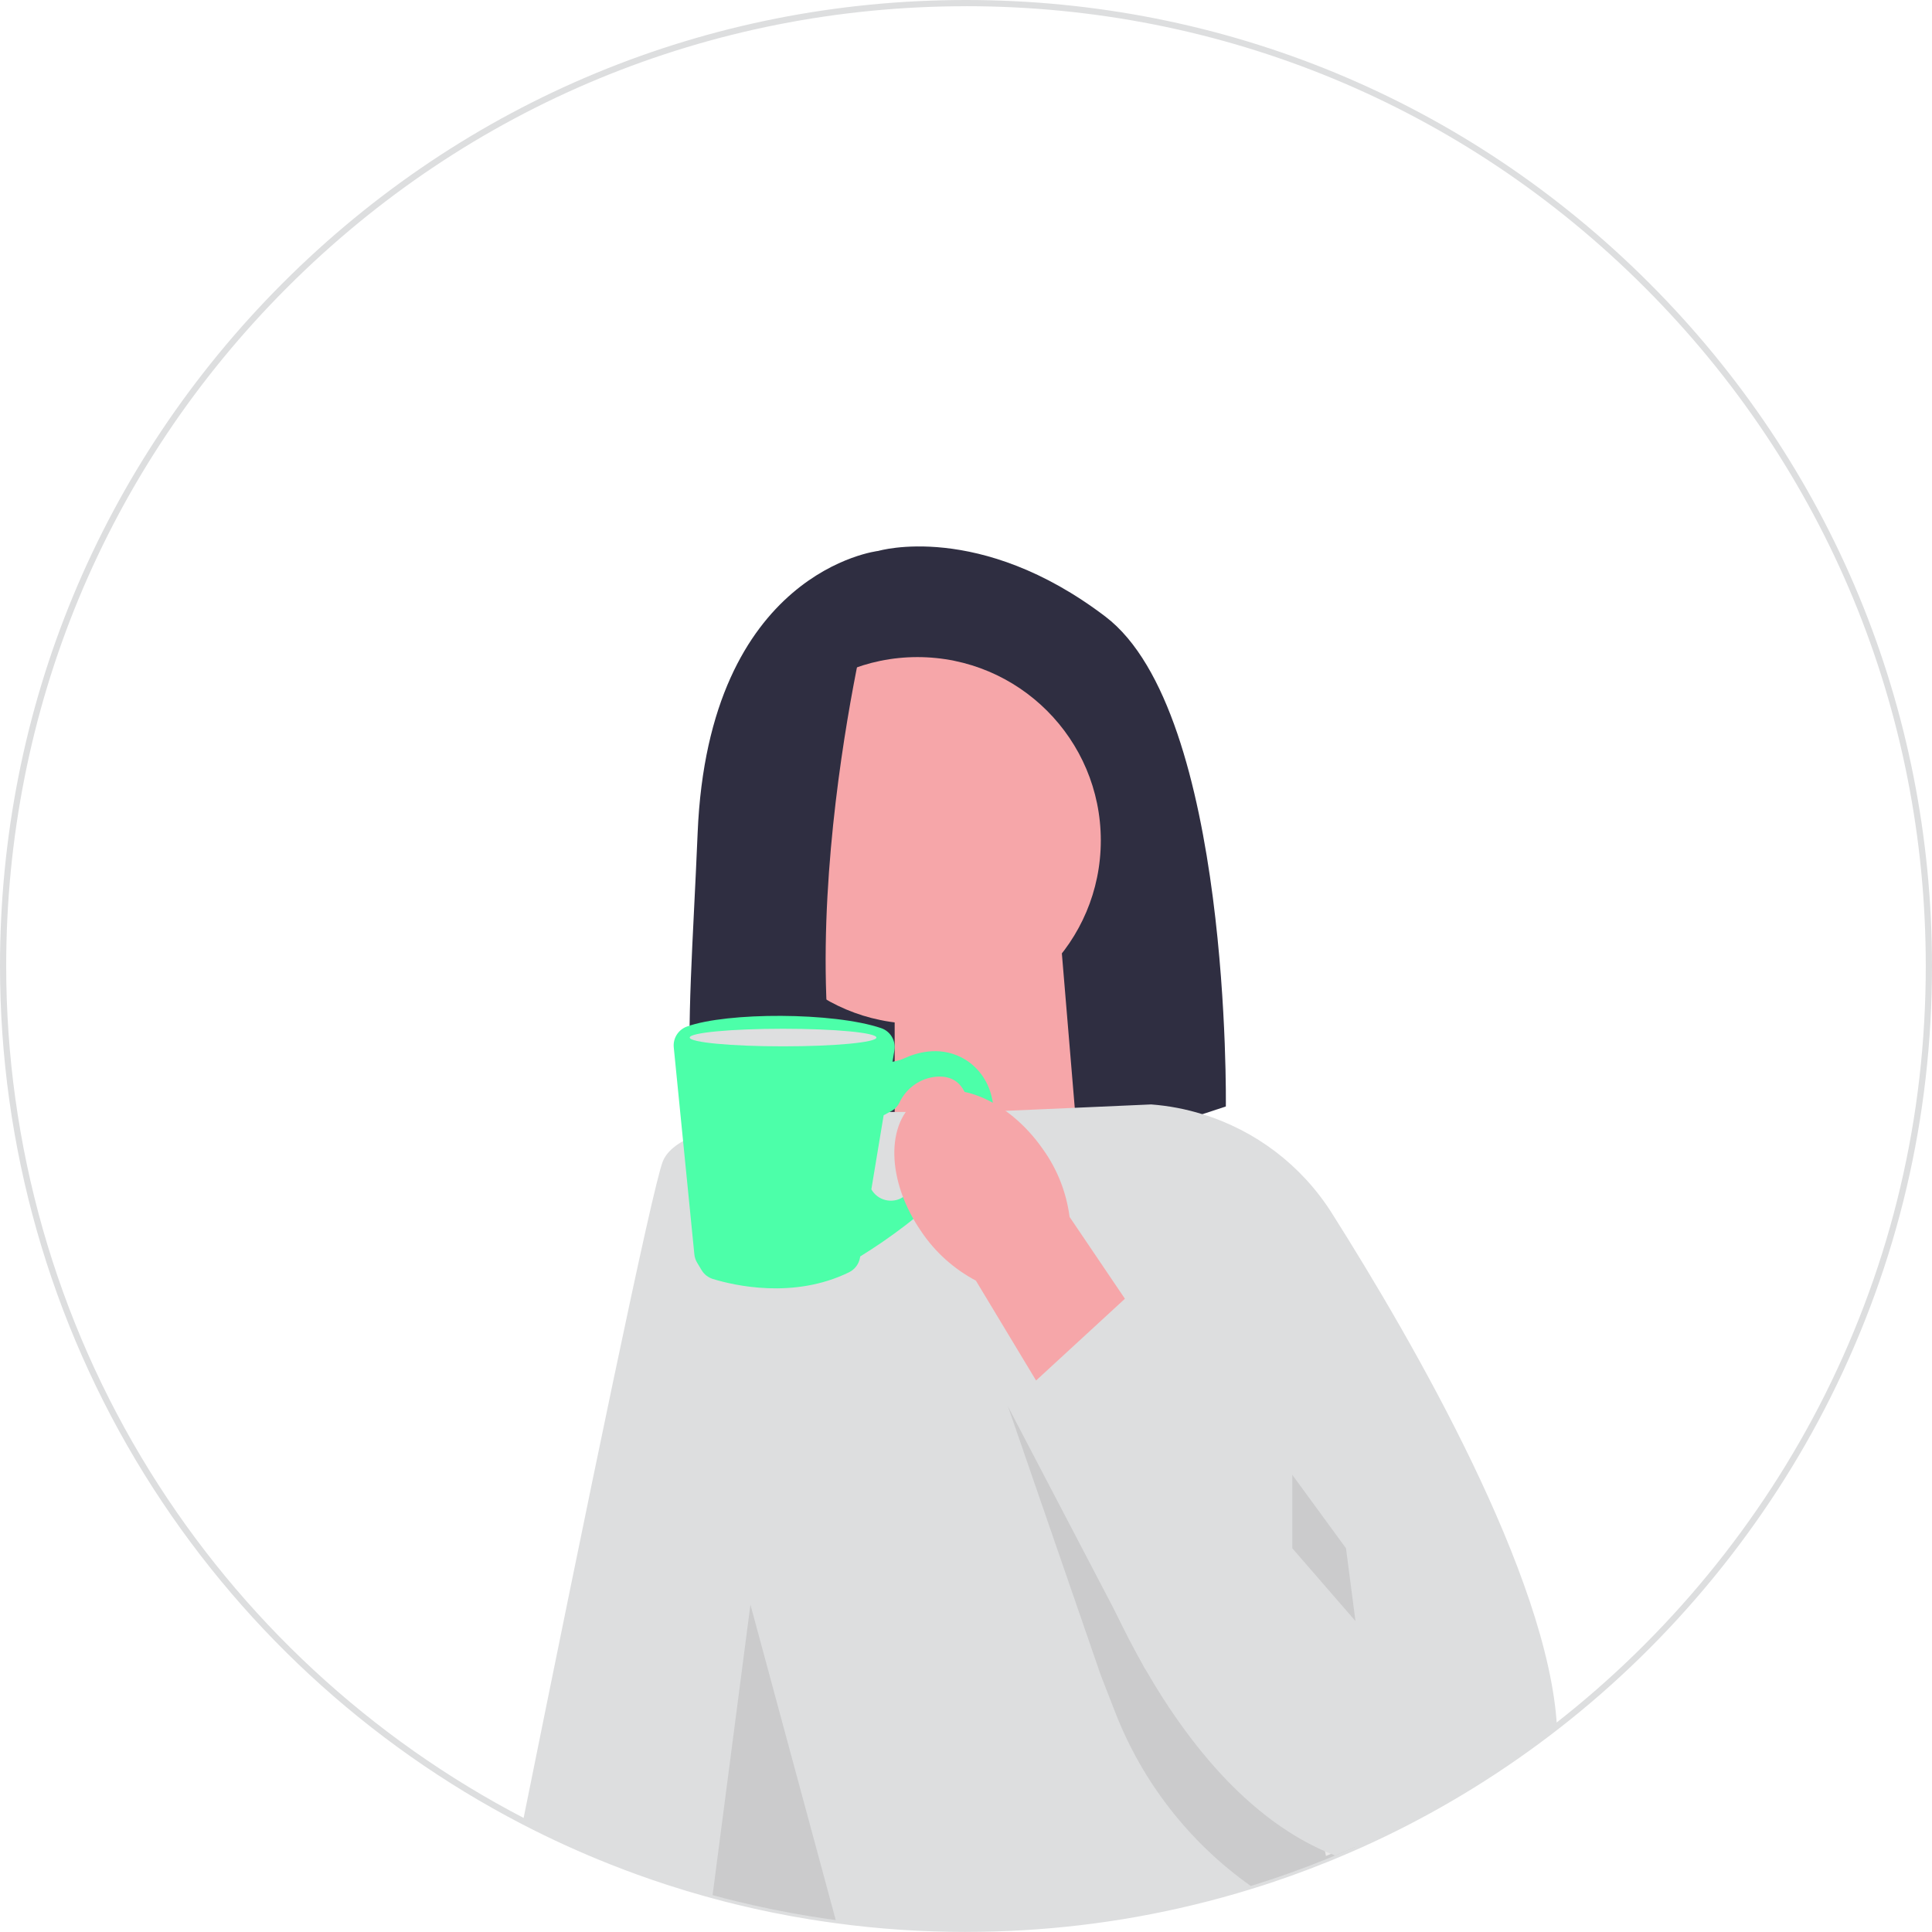
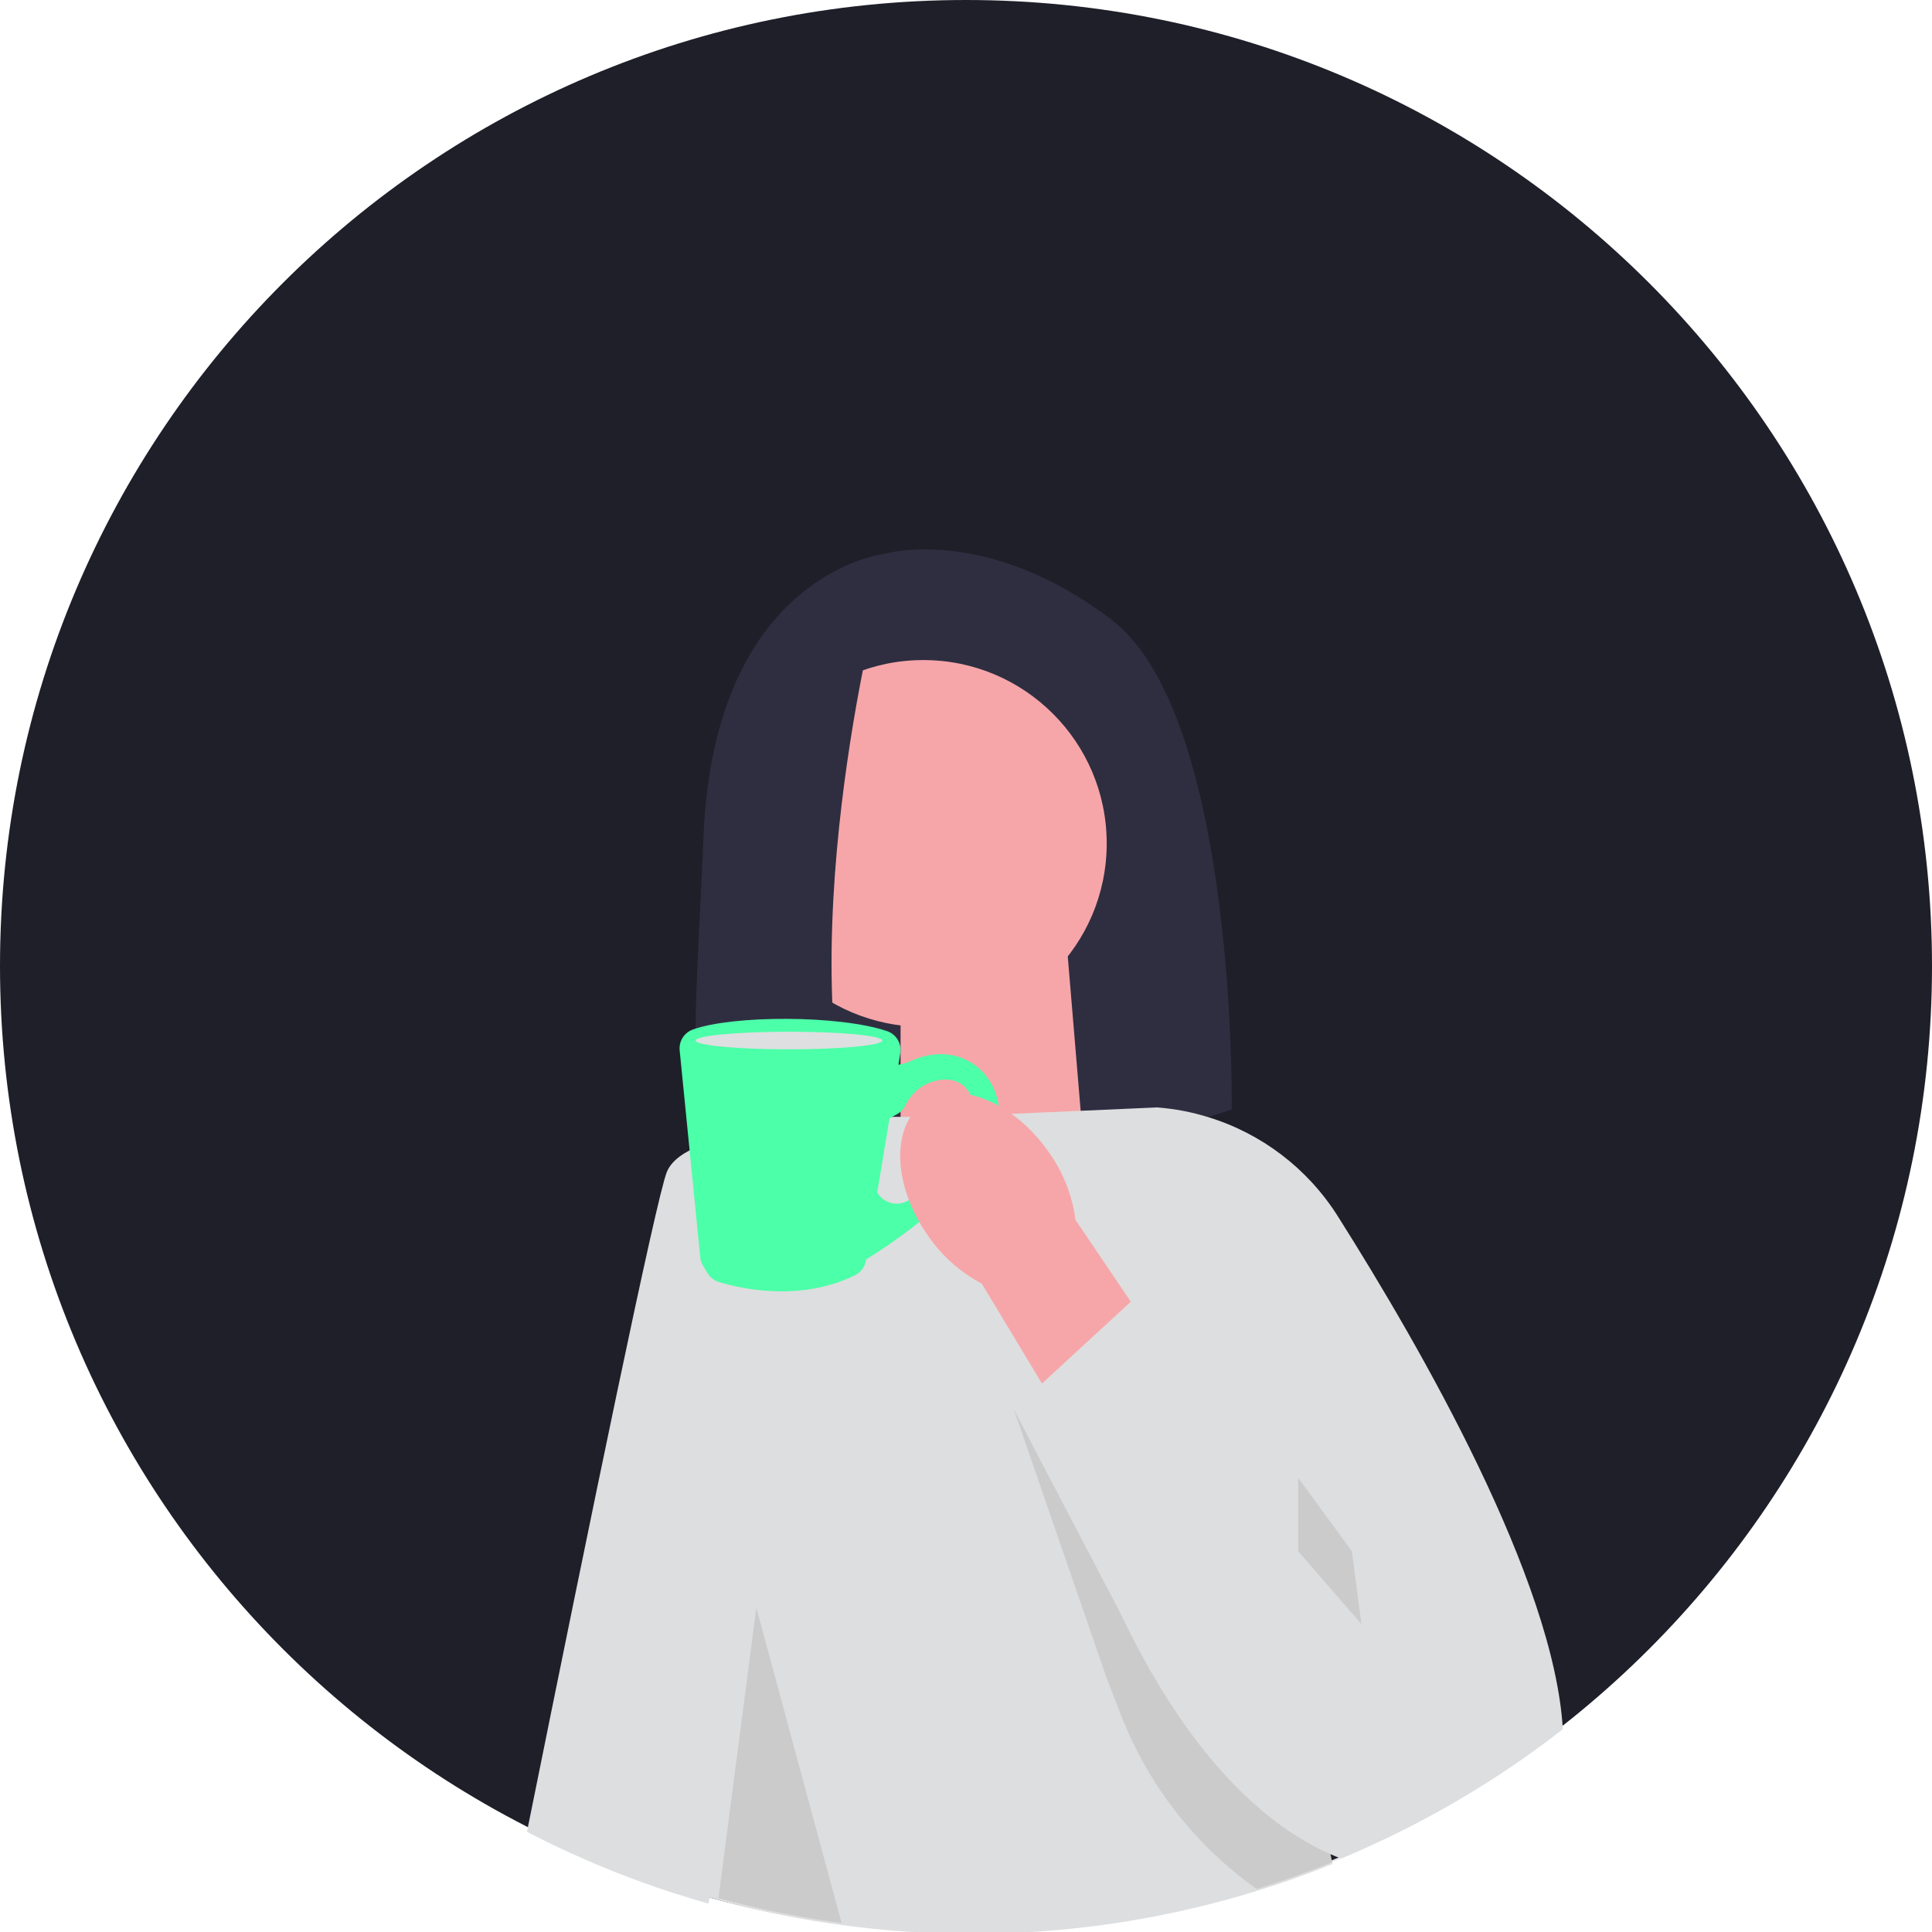
- <svg xmlns="http://www.w3.org/2000/svg" width="623.65" height="623.63" viewBox="0 0 623.65 623.63">
-   <path d="m311.82,623.63c-7.11,0-14.19-.24-21.06-.7-7.08-.47-14.19-1.19-21.12-2.14-3.05-.41-5.81-.82-8.44-1.25-7.81-1.27-15.76-2.88-23.63-4.8-2.7-.65-5.33-1.33-7.83-2.03-.88-.23-1.78-.48-2.67-.73-3.8-1.07-7.48-2.18-10.92-3.3-.22-.06-.48-.15-.74-.23-3.1-1-6.34-2.11-9.62-3.3-2.77-1-5.57-2.06-8.56-3.24-9.76-3.85-19.48-8.28-28.89-13.16-49.92-25.92-91.99-64.91-121.69-112.76C16.14,426.77,0,370,0,311.81c0-83.29,32.44-161.6,91.33-220.49C150.22,32.43,228.53,0,311.82,0s161.6,32.43,220.5,91.32c58.9,58.89,91.33,137.2,91.33,220.49,0,48.94-11.02,95.79-32.74,139.24-20.72,41.44-51.05,78.43-87.73,106.96-17.49,13.61-36.43,25.37-56.32,34.93-2.25,1.09-4.66,2.2-7.56,3.51l-.32.14c-.35.16-.69.31-1.04.46-2.18.97-4.4,1.92-6.59,2.82l-.99.42c-.59.25-1.18.49-1.78.72-8.04,3.25-16.29,6.2-24.54,8.73-6.12,1.9-12.53,3.66-19.06,5.23-23.79,5.74-48.41,8.65-73.16,8.65h0Zm0-621.62c-82.76,0-160.56,32.22-219.07,90.74C34.23,151.25,2,229.05,2,311.81c0,57.82,16.04,114.22,46.37,163.11,29.5,47.54,71.31,86.29,120.91,112.04,9.35,4.85,19.01,9.25,28.71,13.08,2.97,1.18,5.75,2.23,8.5,3.22,3.27,1.18,6.48,2.28,9.57,3.28.24.08.47.15.7.22,3.44,1.12,7.09,2.22,10.87,3.29.88.25,1.76.5,2.64.73,2.49.69,5.1,1.37,7.78,2.02,7.82,1.91,15.71,3.51,23.48,4.77,2.61.43,5.35.84,8.38,1.25,6.88.94,13.94,1.66,20.98,2.12,6.82.46,13.86.7,20.92.7,24.59,0,49.05-2.89,72.7-8.59,6.49-1.56,12.86-3.31,18.94-5.19,8.19-2.52,16.4-5.44,24.39-8.68.6-.23,1.17-.47,1.74-.71l1.18-.5c2.11-.87,4.25-1.79,6.37-2.73.36-.15.69-.3,1.02-.45l.32-.14c2.88-1.3,5.27-2.41,7.51-3.49,19.76-9.5,38.59-21.18,55.96-34.71,36.44-28.36,66.58-65.11,87.17-106.28,21.58-43.17,32.53-89.72,32.53-138.35,0-82.76-32.23-160.56-90.75-219.07C472.39,34.22,394.58,2,311.82,2Z" fill="#dddedf" />
-   <path d="m283.5,177.84s-54.77,6.18-58.3,90.99c-2.94,70.67-8.96,110.06,19.79,124.8,10.28,5.27,22.36,5.73,33.34,2.13l117.37-38.59s1.77-127.21-38.87-158.13c-40.64-30.92-73.32-21.2-73.32-21.2h0Z" fill="#2f2e41" />
-   <polygon points="348.2 372.79 288.8 392.32 288.8 306.82 342.69 306.82 348.2 372.79" fill="#f6a6a9" />
-   <path d="m428.22,600.09c-8,3.24-16.16,6.15-24.47,8.71-6.25,1.94-12.59,3.67-19,5.21-23.39,5.64-47.82,8.62-72.93,8.62-7.06,0-14.06-.23-20.99-.7-7.09-.47-14.11-1.18-21.05-2.13-2.82-.38-5.62-.79-8.41-1.25-7.95-1.29-15.81-2.9-23.55-4.79-2.61-.63-5.21-1.3-7.8-2.02-.89-.23-1.78-.48-2.66-.73-3.65-1.03-7.28-2.12-10.88-3.29-.24-.07-.49-.15-.73-.23-3.22-1.04-6.42-2.14-9.6-3.29-2.86-1.03-5.7-2.11-8.53-3.23l61.71-203.11,2.57-8.45,9.12-30.01.07-.24.07-.22h107.77l.72,3.51,17.67,86.44,12.73,62.3,12.52,61.23,5.15,25.2.5,2.47h0Z" fill="#dddedf" />
-   <path d="m288.16,358.99l-7.25,30.03-1.01,4.21-.53,2.19-32.16,133.31-19.85,82.28c-3.65-1.03-7.28-2.12-10.88-3.29-.24-.07-.49-.15-.73-.23-3.22-1.04-6.42-2.14-9.6-3.29-2.86-1.03-5.7-2.11-8.53-3.23-9.86-3.89-19.47-8.28-28.8-13.12,20.83-103.1,41.74-204.47,45.14-212.96,1.49-3.73,5.66-6.59,11.31-8.79,1.63-.64,3.39-1.22,5.24-1.75,12.13-3.46,28.32-4.73,40.46-5.18h.12c4.84-.17,9.03-.22,12.05-.22s5.02.05,5.02.05h0Z" fill="#dddedf" />
-   <circle cx="296.15" cy="271.3" r="59.19" fill="#f6a6a9" />
-   <path d="m279.97,199.93s-32.57,132.25,3.65,194.09l-51.02-10.84s-19.77-144.76,19.99-171.07l27.39-12.18h0Z" fill="#2f2e41" />
-   <path d="m269.78,619.8c-2.82-.38-5.62-.79-8.41-1.25-7.95-1.29-15.81-2.9-23.55-4.79-2.61-.63-5.21-1.3-7.8-2.02l3.33-25.54,8.89-68.23,4,14.78,3.68,13.61,19.86,73.44h0Z" fill="#272223" isolation="isolate" opacity=".1" />
-   <path d="m437.55,596.14c-2.18.97-4.37,1.91-6.58,2.82h0c-.33.14-.66.28-.99.42-.58.24-1.16.48-1.75.71-8,3.24-16.16,6.15-24.47,8.71h0c-19.74-13.97-34.95-33.43-43.73-55.97l-4.68-12.01-29.98-86.84,66.42,69.69,12.14,19.22,18.65,29.52,14.98,23.72h-.01Z" fill="#272223" isolation="isolate" opacity=".1" />
-   <path d="m502.57,557.23c-17.34,13.5-36.14,25.2-56.14,34.82-2.49,1.2-5.01,2.36-7.54,3.5-.45.2-.89.4-1.34.59-2.18.97-4.37,1.91-6.58,2.82h0c-1.09-.42-2.17-.87-3.24-1.34-10.97-4.8-20.77-12.1-29.42-20.63-11.62-11.49-21.14-25.23-28.61-38.21-3.68-6.39-6.86-12.6-9.55-18.26l-.04-.09c-7.25-15.33-10.84-26.61-10.84-26.61l-9.65-39.63-2.65-10.87h0l-15.08-61.88-5.48-22.5,8.18-.36,22.35-.98,24.65-1.09c5.68.43,11.22,1.49,16.55,3.15,17.11,5.25,31.99,16.47,41.76,31.91,26.86,42.47,69.87,117.38,72.68,165.66h-.01Z" fill="#dddedf" />
-   <g>
-     <path d="m221.73,331.37c12.97-4.67,47.3-4.69,62.7.51,2.99,1.01,4.8,4.05,4.28,7.16l-.61,3.69c1.34-.2,2.65-.58,3.89-1.15,3.67-1.68,10.9-3.96,18.2-.32,5.1,2.54,8.69,7.33,9.95,12.9,3.01,13.32-4.58,20.69-4.58,20.69l-10.11,9.49c-8.47,7.94-17.71,15.02-27.58,21.12l-.2.12,3.6-21.66c2.03,3.57,6.62,4.74,10.11,2.58,8.82-5.46,23.23-16.4,21.48-28.82-1.22-8.66-6.03-10.5-10.65-10.11-5.17.44-9.68,3.69-11.89,8.38-.53,1.12-1.4,2.04-2.48,2.64l-2.6,1.42-7.62,45.91c-.34,2.06-1.66,3.84-3.53,4.76-17.92,8.79-37.26,4.23-43.95,2.18-1.53-.47-2.84-1.48-3.66-2.86l-1.44-2.39c-.5-.82-.8-1.75-.9-2.7l-6.65-66.82c-.29-2.95,1.46-5.71,4.25-6.72h-.01Z" fill="#4cffa9" />
-     <path d="m282.9,334.92c0,1.57-13.49,2.84-30.13,2.84s-30.13-1.27-30.13-2.84,13.49-2.84,30.13-2.84,30.13,1.27,30.13,2.84Z" fill="#dedfe0" />
-   </g>
-   <path id="uuid-7bf149e5-a6db-474b-a75e-a542360971f3-94" d="m297.47,397.64c-11.34-16.3-11.75-35.47-.92-42.83,10.83-7.36,28.79-.12,40.13,16.19,4.62,6.45,7.56,13.93,8.58,21.82l47.12,69.67-34.58,21.9-42.78-71c-7.09-3.76-13.11-9.16-17.55-15.74h0Z" fill="#f6a6a9" />
-   <polygon points="325.36 453.99 364.3 418.15 441.29 489.84 369.69 538.78 325.36 453.99" fill="#dddedf" />
-   <polygon points="434.49 499.78 437.55 523.29 417.15 499.78 417.15 476.07 434.49 499.78" fill="#272223" isolation="isolate" opacity=".1" />
+ <svg xmlns="http://www.w3.org/2000/svg" width="1600" height="1600" viewBox="0 0 1600 1600" fill="none" version="1.1" id="svg32">
+   <defs id="defs36" />
+   <circle cx="800" cy="800" r="800" fill="#1E1F29" id="circle2" />
+   <path d="M732.216 458.716C732.216 458.716 591.701 474.572 582.645 692.162C575.102 873.475 559.658 974.535 633.417 1012.35C659.791 1025.87 690.783 1027.05 718.952 1017.82L1020.07 918.809C1020.07 918.809 1024.61 592.436 920.347 513.107C816.084 433.778 732.242 458.716 732.242 458.716H732.216Z" fill="#2F2E41" id="path4" />
+   <path d="M898.207 958.884L745.813 1008.99V789.63H884.071L898.207 958.884Z" fill="#F6A6A9" id="path6" />
+   <path d="m 1103.5,1543.644 c -20.52,8.31 -41.46,15.78 -62.78,22.35 -16.03,4.97 -32.3,9.41 -48.743,13.36 -60.008,14.47 -122.684,22.12 -187.104,22.12 -18.113,0 -36.072,-0.59 -53.851,-1.8 -18.19,-1.2 -36.2,-3.02 -54.005,-5.46 -7.235,-0.98 -14.418,-2.03 -21.576,-3.21 -20.396,-3.31 -40.561,-7.44 -60.419,-12.29 -6.696,-1.61 -13.366,-3.33 -20.011,-5.18 -2.283,-0.59 -4.566,-1.23 -6.824,-1.87 -9.364,-2.65 -18.677,-5.44 -27.913,-8.44 -0.616,-0.18 -1.257,-0.39 -1.873,-0.59 -8.261,-2.67 -16.471,-5.49 -24.629,-8.44 -7.338,-2.65 -14.624,-5.42 -21.884,-8.29 l 158.319,-521.11 6.594,-21.67 23.397,-76.999 0.18,-0.616 0.18,-0.564 h 276.488 l 1.847,9.005 45.337,221.774 32.66,159.84 32.12,157.09 13.21,64.65 z" fill="#dddedf" id="path8" />
+   <path d="m 742.578,929.855 -18.6,77.041 -2.592,10.81 -1.359,5.61 -82.508,342.03 -50.926,211.1 c -9.364,-2.65 -18.677,-5.44 -27.913,-8.44 -0.616,-0.18 -1.257,-0.39 -1.873,-0.59 -8.261,-2.67 -16.471,-5.49 -24.629,-8.44 -7.338,-2.65 -14.624,-5.42 -21.884,-8.29 -25.297,-9.98 -49.951,-21.25 -73.888,-33.66 53.44,-264.52 107.086,-524.596 115.809,-546.378 3.822,-9.57 14.521,-16.907 29.016,-22.552 4.182,-1.642 8.697,-3.13 13.443,-4.49 31.12,-8.877 72.656,-12.135 103.802,-13.29 h 0.308 c 12.417,-0.436 23.167,-0.564 30.915,-0.564 7.748,0 12.879,0.128 12.879,0.128 z" fill="#dddedf" id="path10" />
+   <path d="M764.67 850.358C848.537 850.358 916.525 782.368 916.525 698.499C916.525 614.629 848.537 546.64 764.67 546.64C680.803 546.64 612.816 614.629 612.816 698.499C612.816 782.368 680.803 850.358 764.67 850.358Z" fill="#F6A6A9" id="path12" />
+   <path d="M723.16 515.391C723.16 515.391 639.6 854.694 732.524 1013.35L601.63 985.541C601.63 985.541 550.91 614.142 652.916 546.64L723.186 515.391H723.16Z" fill="#2F2E41" id="path14" />
+   <path opacity="0.1" d="M697.017 1592.62C689.782 1591.64 682.599 1590.59 675.441 1589.41C655.045 1586.1 634.88 1581.97 615.022 1577.12C608.326 1575.51 601.656 1573.79 595.011 1571.94L603.554 1506.41L626.362 1331.36L636.624 1369.28L646.065 1404.2L697.017 1592.62Z" fill="#272223" id="path16" />
+   <path opacity="0.1" d="M1127.44 1531.92C1121.84 1534.41 1116.23 1536.82 1110.56 1539.15C1109.71 1539.51 1108.86 1539.87 1108.02 1540.23C1106.53 1540.84 1105.04 1541.46 1103.53 1542.05C1083 1550.36 1062.07 1557.83 1040.75 1564.4C990.104 1528.56 951.082 1478.63 928.557 1420.8L916.55 1389.99L839.635 1167.19L1010.04 1345.99L1041.18 1395.3L1089.03 1471.03L1127.46 1531.89H1127.44V1531.92Z" fill="#272223" id="path18" />
+   <path d="M1294.25 1432.09C1249.76 1466.72 1201.53 1496.74 1150.22 1521.42C1143.83 1524.5 1137.37 1527.48 1130.88 1530.4C1129.72 1530.92 1128.59 1531.43 1127.44 1531.92C1121.84 1534.41 1116.23 1536.82 1110.56 1539.15C1107.76 1538.07 1104.99 1536.92 1102.24 1535.71C1074.1 1523.4 1048.96 1504.67 1026.77 1482.78C996.954 1453.31 972.53 1418.05 953.366 1384.75C943.924 1368.36 935.766 1352.43 928.865 1337.9L928.762 1337.67C910.162 1298.34 900.952 1269.4 900.952 1269.4L876.194 1167.73L869.395 1139.84L830.707 981.077L816.648 923.351L837.634 922.427L894.974 919.913L958.215 917.116C972.787 918.219 987 920.939 1000.67 925.198C1044.57 938.667 1082.75 967.454 1107.81 1007.07C1176.72 1116.03 1287.07 1308.22 1294.27 1432.09H1294.25Z" fill="#DDDEDF" id="path20" />
+   <path d="M573.743 852.616C607.018 840.635 695.093 840.583 734.602 853.925C742.273 856.516 746.917 864.315 745.583 872.295L744.018 881.762C747.456 881.249 750.816 880.274 753.998 878.811C763.413 874.501 781.962 868.651 800.691 877.99C813.775 884.507 822.985 896.796 826.218 911.087C833.94 945.261 814.468 964.17 814.468 964.17L788.53 988.517C766.8 1008.89 743.094 1027.05 717.772 1042.7L717.259 1043.01L726.495 987.44C731.703 996.599 743.479 999.601 752.433 994.059C775.061 980.051 812.03 951.983 807.541 920.118C804.411 897.899 792.07 893.179 780.218 894.179C766.954 895.308 755.383 903.646 749.713 915.679C748.354 918.553 746.122 920.913 743.351 922.452L736.68 926.096L717.131 1043.88C716.259 1049.17 712.872 1053.74 708.075 1056.1C662.1 1078.65 612.482 1066.95 595.319 1061.69C591.394 1060.48 588.033 1057.89 585.929 1054.35L582.235 1048.22C580.952 1046.12 580.182 1043.73 579.926 1041.29L562.865 869.857C562.121 862.289 566.611 855.207 573.768 852.616H573.743Z" fill="#4CFFA9" id="path22" />
+   <path d="M730.677 861.724C730.677 865.752 696.068 869.01 653.377 869.01C610.687 869.01 576.078 865.752 576.078 861.724C576.078 857.696 610.687 854.438 653.377 854.438C696.068 854.438 730.677 857.696 730.677 861.724Z" fill="#DEDFE0" id="path24" />
+   <path d="M768.057 1022.64C738.964 980.821 737.912 931.638 765.697 912.755C793.481 893.872 839.559 912.447 868.652 954.292C880.505 970.84 888.047 990.031 890.664 1010.27L1011.55 1189.02L922.836 1245.21L813.082 1063.05C794.892 1053.4 779.448 1039.55 768.057 1022.67V1022.64Z" fill="#F6A6A9" id="path26" />
+   <path d="M839.61 1167.21L939.512 1075.26L1137.03 1259.19L953.34 1384.75L839.61 1167.21Z" fill="#DDDEDF" id="path28" />
+   <path opacity="0.1" d="M1119.59 1284.69L1127.44 1345.01L1075.1 1284.69V1223.86L1119.59 1284.69Z" fill="#272223" id="path30" />
</svg>
